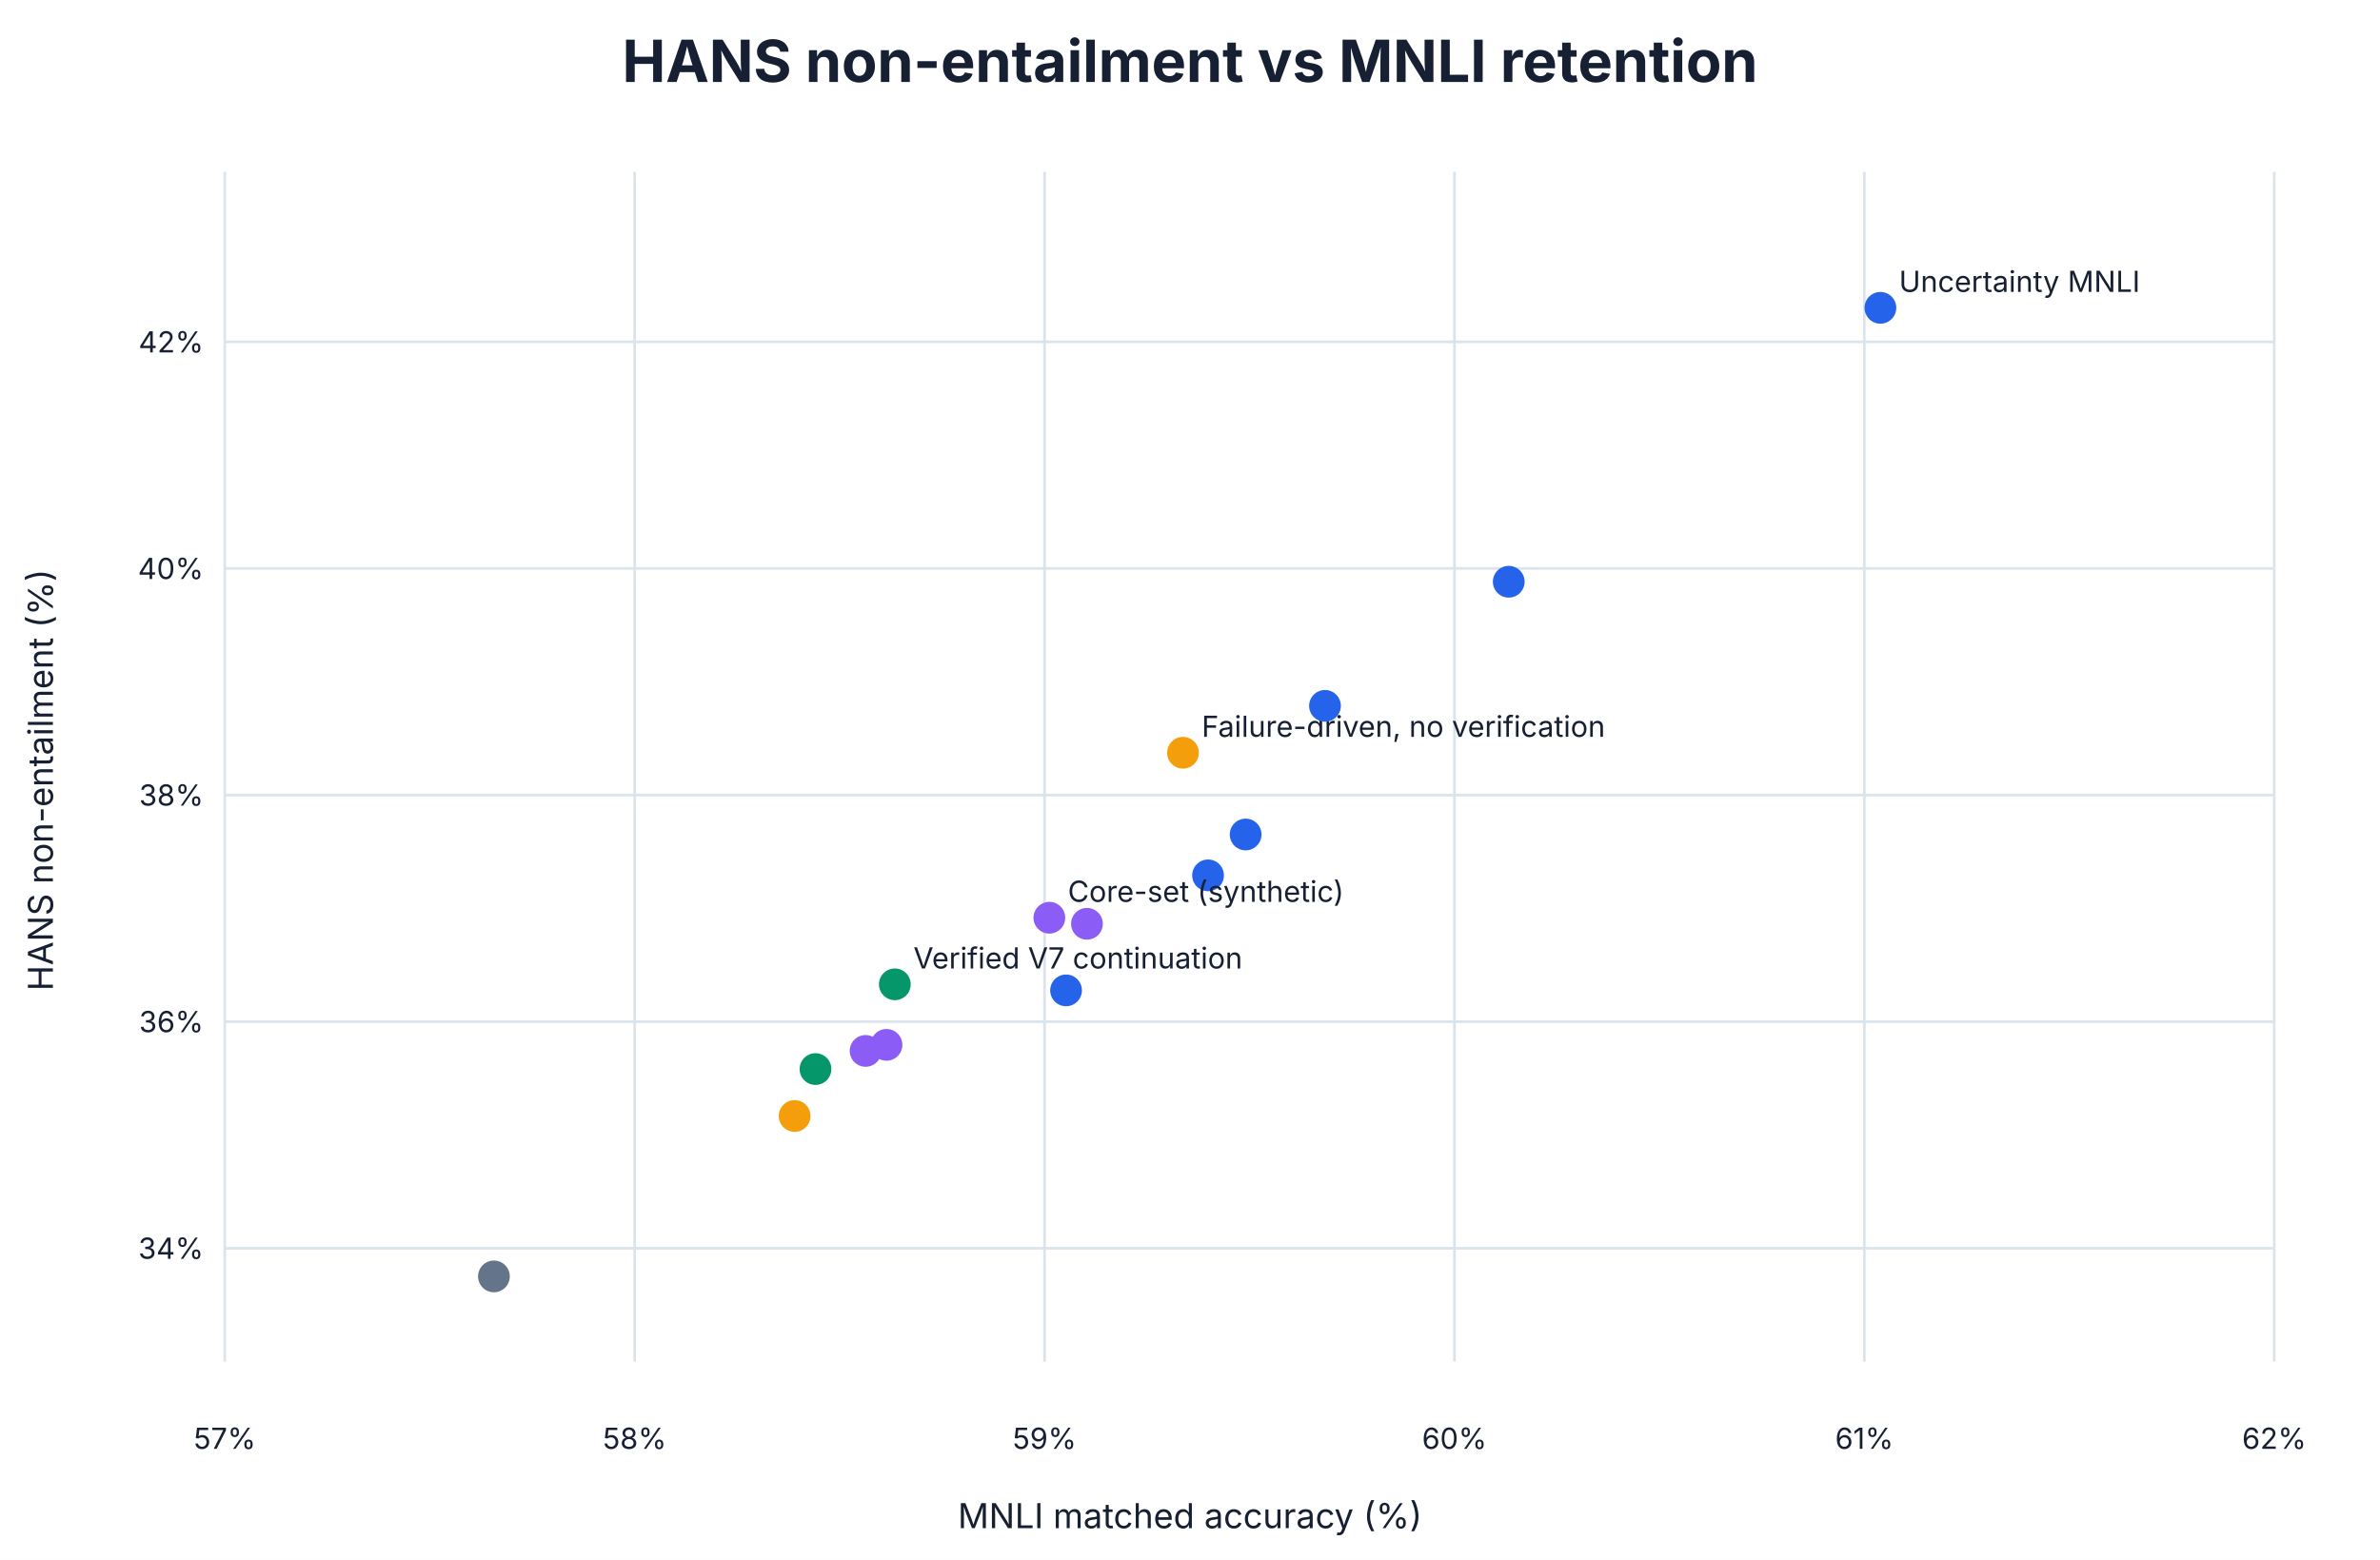
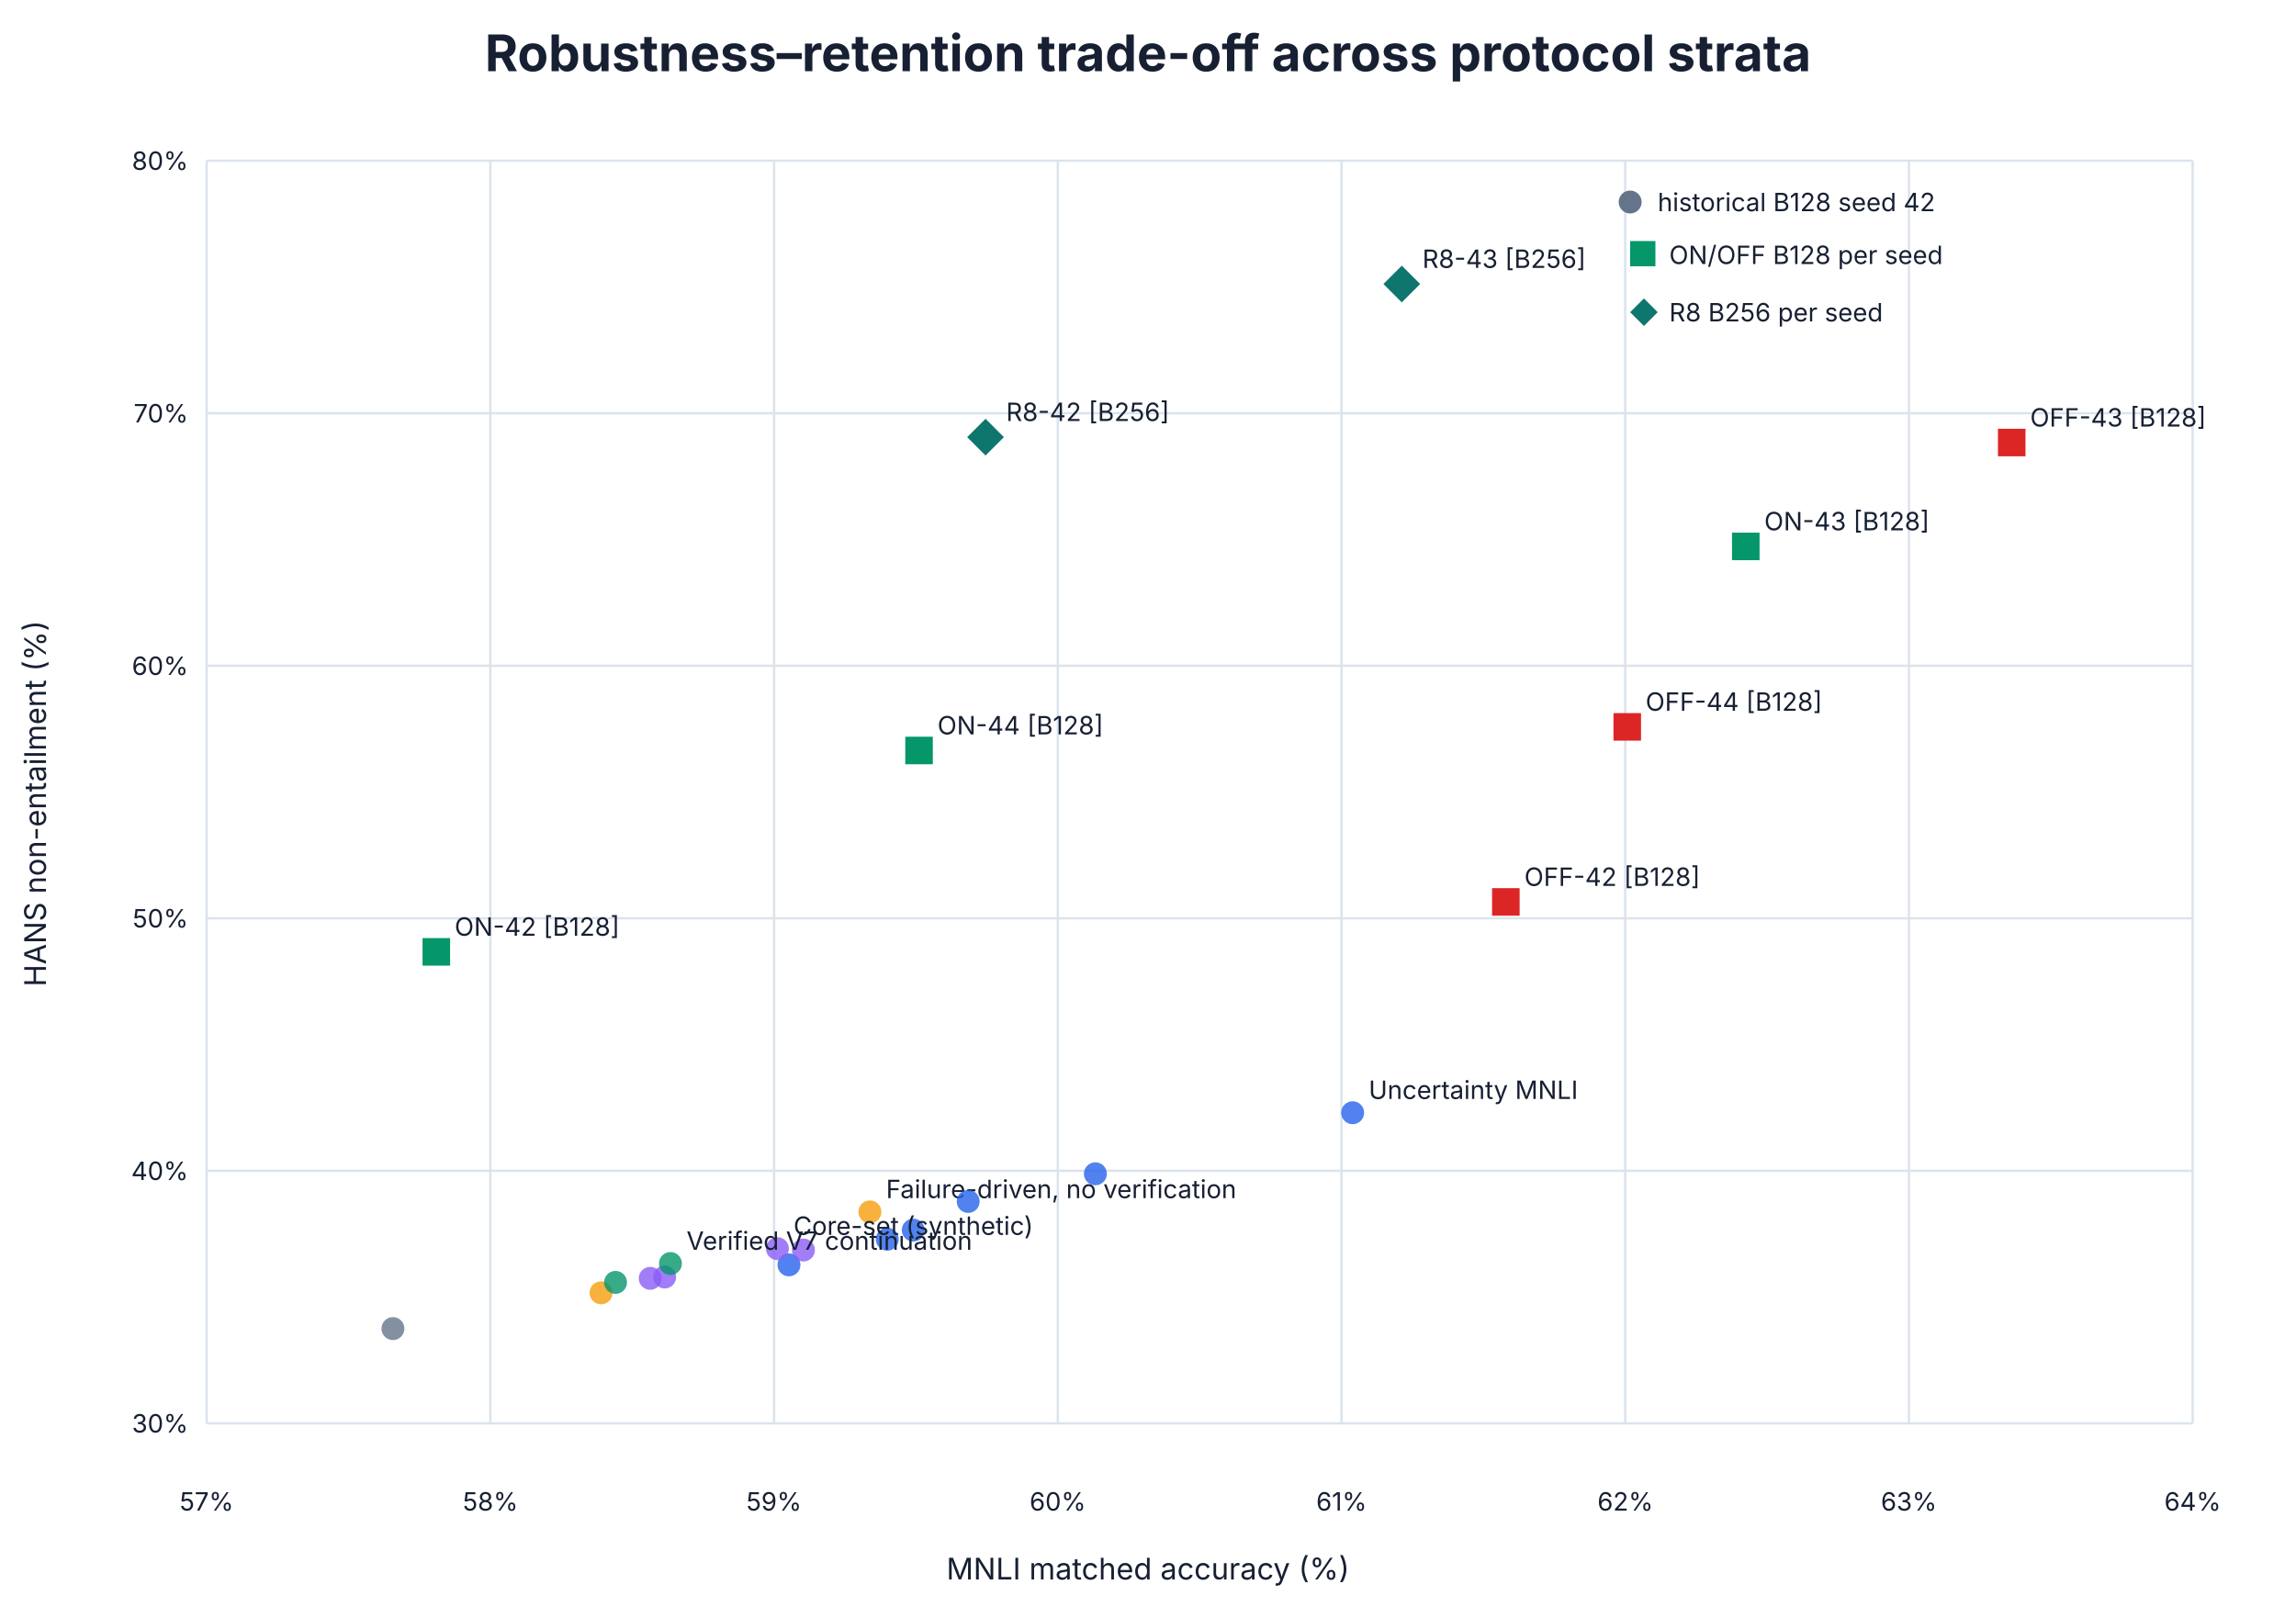
- <svg xmlns="http://www.w3.org/2000/svg" width="900" height="590" viewBox="0 0 900 590">
+ <svg xmlns="http://www.w3.org/2000/svg" width="1000" height="700" viewBox="0 0 1000 700">
  <rect width="100%" height="100%" fill="white" />
  <style>text{font-family:Inter,Arial,sans-serif;fill:#172033}.title{font-size:22px;font-weight:700}.axis{font-size:13px}.small{font-size:11px}.grid{stroke:#dbe3ed;stroke-width:1}.base{stroke:#475569;stroke-width:1.2}</style>
-   <text x="450.0" y="31.0" class="title" text-anchor="middle">HANS non-entailment vs MNLI retention</text>
-   <line x1="85.0" y1="65" x2="85.0" y2="515" class="grid" />
-   <text x="85.0" y="548.0" class="small" text-anchor="middle">57%</text>
-   <line x1="240.0" y1="65" x2="240.0" y2="515" class="grid" />
-   <text x="240.0" y="548.0" class="small" text-anchor="middle">58%</text>
-   <line x1="395.0" y1="65" x2="395.0" y2="515" class="grid" />
-   <text x="395.0" y="548.0" class="small" text-anchor="middle">59%</text>
-   <line x1="550.0" y1="65" x2="550.0" y2="515" class="grid" />
-   <text x="550.0" y="548.0" class="small" text-anchor="middle">60%</text>
-   <line x1="705.0" y1="65" x2="705.0" y2="515" class="grid" />
-   <text x="705.0" y="548.0" class="small" text-anchor="middle">61%</text>
-   <line x1="860.0" y1="65" x2="860.0" y2="515" class="grid" />
-   <text x="860.0" y="548.0" class="small" text-anchor="middle">62%</text>
-   <line x1="85" y1="472.143" x2="860" y2="472.143" class="grid" />
-   <text x="77.0" y="476.1" class="small" text-anchor="end">34%</text>
-   <line x1="85" y1="386.429" x2="860" y2="386.429" class="grid" />
-   <text x="77.0" y="390.4" class="small" text-anchor="end">36%</text>
-   <line x1="85" y1="300.714" x2="860" y2="300.714" class="grid" />
-   <text x="77.0" y="304.7" class="small" text-anchor="end">38%</text>
-   <line x1="85" y1="215.0" x2="860" y2="215.0" class="grid" />
-   <text x="77.0" y="219.0" class="small" text-anchor="end">40%</text>
-   <line x1="85" y1="129.286" x2="860" y2="129.286" class="grid" />
-   <text x="77.0" y="133.3" class="small" text-anchor="end">42%</text>
-   <circle cx="186.78" cy="482.778" r="6" fill="#64748b" />
-   <circle cx="300.484" cy="422.102" r="6" fill="#f59e0b" />
-   <circle cx="471.039" cy="315.632" r="6" fill="#2563eb" />
-   <circle cx="711.08" cy="116.429" r="6" fill="#2563eb" />
-   <text x="718.1" y="110.4" class="small" text-anchor="start">Uncertainty MNLI</text>
-   <circle cx="447.351" cy="284.721" r="6" fill="#f59e0b" />
-   <text x="454.4" y="278.7" class="small" text-anchor="start">Failure-driven, no verification</text>
-   <circle cx="570.53" cy="220.037" r="6" fill="#2563eb" />
-   <circle cx="456.826" cy="331.087" r="6" fill="#2563eb" />
-   <circle cx="501.044" cy="266.976" r="6" fill="#2563eb" />
-   <circle cx="403.133" cy="374.591" r="6" fill="#2563eb" />
-   <circle cx="327.331" cy="397.488" r="6" fill="#8b5cf6" />
-   <circle cx="396.816" cy="347.115" r="6" fill="#8b5cf6" />
-   <text x="403.8" y="341.1" class="small" text-anchor="start">Core-set (synthetic)</text>
-   <circle cx="335.227" cy="395.198" r="6" fill="#8b5cf6" />
-   <circle cx="411.029" cy="349.404" r="6" fill="#8b5cf6" />
-   <circle cx="338.385" cy="372.301" r="6" fill="#059669" />
-   <text x="345.4" y="366.3" class="small" text-anchor="start">Verified V7 continuation</text>
-   <circle cx="308.38" cy="404.357" r="6" fill="#059669" />
-   <text x="450.0" y="578.0" class="axis" text-anchor="middle">MNLI matched accuracy (%)</text>
-   <text x="20.0" y="295.0" class="axis" text-anchor="middle" transform="rotate(-90 20 295.0)">HANS non-entailment (%)</text>
+   <text x="500.0" y="31.0" class="title" text-anchor="middle">Robustness–retention trade-off across protocol strata</text>
+   <line x1="90.0" y1="70" x2="90.0" y2="620" class="grid" />
+   <text x="90.0" y="658.0" class="small" text-anchor="middle">57%</text>
+   <line x1="213.571" y1="70" x2="213.571" y2="620" class="grid" />
+   <text x="213.6" y="658.0" class="small" text-anchor="middle">58%</text>
+   <line x1="337.143" y1="70" x2="337.143" y2="620" class="grid" />
+   <text x="337.1" y="658.0" class="small" text-anchor="middle">59%</text>
+   <line x1="460.714" y1="70" x2="460.714" y2="620" class="grid" />
+   <text x="460.7" y="658.0" class="small" text-anchor="middle">60%</text>
+   <line x1="584.286" y1="70" x2="584.286" y2="620" class="grid" />
+   <text x="584.3" y="658.0" class="small" text-anchor="middle">61%</text>
+   <line x1="707.857" y1="70" x2="707.857" y2="620" class="grid" />
+   <text x="707.9" y="658.0" class="small" text-anchor="middle">62%</text>
+   <line x1="831.429" y1="70" x2="831.429" y2="620" class="grid" />
+   <text x="831.4" y="658.0" class="small" text-anchor="middle">63%</text>
+   <line x1="955.0" y1="70" x2="955.0" y2="620" class="grid" />
+   <text x="955.0" y="658.0" class="small" text-anchor="middle">64%</text>
+   <line x1="90" y1="620.0" x2="955" y2="620.0" class="grid" />
+   <text x="82.0" y="624.0" class="small" text-anchor="end">30%</text>
+   <line x1="90" y1="510.0" x2="955" y2="510.0" class="grid" />
+   <text x="82.0" y="514.0" class="small" text-anchor="end">40%</text>
+   <line x1="90" y1="400.0" x2="955" y2="400.0" class="grid" />
+   <text x="82.0" y="404.0" class="small" text-anchor="end">50%</text>
+   <line x1="90" y1="290.0" x2="955" y2="290.0" class="grid" />
+   <text x="82.0" y="294.0" class="small" text-anchor="end">60%</text>
+   <line x1="90" y1="180.0" x2="955" y2="180.0" class="grid" />
+   <text x="82.0" y="184.0" class="small" text-anchor="end">70%</text>
+   <line x1="90" y1="70.0" x2="955" y2="70.0" class="grid" />
+   <text x="82.0" y="74.0" class="small" text-anchor="end">80%</text>
+   <circle cx="171.143" cy="578.73" r="5" fill="#64748b" opacity="0.8" />
+   <circle cx="261.791" cy="563.156" r="5" fill="#f59e0b" opacity="0.8" />
+   <circle cx="397.764" cy="535.829" r="5" fill="#2563eb" opacity="0.8" />
+   <circle cx="589.133" cy="484.7" r="5" fill="#2563eb" opacity="0.8" />
+   <text x="596.1" y="478.7" class="small" text-anchor="start">Uncertainty MNLI</text>
+   <circle cx="378.879" cy="527.895" r="5" fill="#f59e0b" opacity="0.8" />
+   <text x="385.9" y="521.9" class="small" text-anchor="start">Failure-driven, no verification</text>
+   <circle cx="477.081" cy="511.293" r="5" fill="#2563eb" opacity="0.8" />
+   <circle cx="386.433" cy="539.796" r="5" fill="#2563eb" opacity="0.8" />
+   <circle cx="421.685" cy="523.34" r="5" fill="#2563eb" opacity="0.8" />
+   <circle cx="343.627" cy="550.962" r="5" fill="#2563eb" opacity="0.8" />
+   <circle cx="283.194" cy="556.839" r="5" fill="#8b5cf6" opacity="0.8" />
+   <circle cx="338.591" cy="543.909" r="5" fill="#8b5cf6" opacity="0.8" />
+   <text x="345.6" y="537.9" class="small" text-anchor="start">Core-set (synthetic)</text>
+   <circle cx="289.489" cy="556.251" r="5" fill="#8b5cf6" opacity="0.8" />
+   <circle cx="349.922" cy="544.497" r="5" fill="#8b5cf6" opacity="0.8" />
+   <circle cx="292.007" cy="550.374" r="5" fill="#059669" opacity="0.8" />
+   <text x="299.0" y="544.4" class="small" text-anchor="start">Verified V7 continuation</text>
+   <circle cx="268.086" cy="558.602" r="5" fill="#059669" opacity="0.8" />
+   <rect x="184.028" y="408.619" width="12" height="12" fill="#059669" />
+   <text x="198.0" y="407.6" class="small" text-anchor="start">ON-42 [B128]</text>
+   <rect x="754.358" y="232.019" width="12" height="12" fill="#059669" />
+   <text x="768.4" y="231.0" class="small" text-anchor="start">ON-43 [B128]</text>
+   <rect x="394.282" y="320.907" width="12" height="12" fill="#059669" />
+   <text x="408.3" y="319.9" class="small" text-anchor="start">ON-44 [B128]</text>
+   <rect x="649.86" y="386.874" width="12" height="12" fill="#dc2626" />
+   <text x="663.9" y="385.9" class="small" text-anchor="start">OFF-42 [B128]</text>
+   <rect x="870.186" y="186.767" width="12" height="12" fill="#dc2626" />
+   <text x="884.2" y="185.8" class="small" text-anchor="start">OFF-43 [B128]</text>
+   <rect x="702.738" y="310.622" width="12" height="12" fill="#dc2626" />
+   <text x="716.7" y="309.6" class="small" text-anchor="start">OFF-44 [B128]</text>
+   <polygon points="429.239,182.417 437.239,190.417 429.239,198.417 421.239,190.417" fill="#0f766e" />
+   <text x="438.2" y="183.4" class="small" text-anchor="start">R8-42 [B256]</text>
+   <polygon points="610.536,115.714 618.536,123.714 610.536,131.714 602.536,123.714" fill="#0f766e" />
+   <text x="619.5" y="116.7" class="small" text-anchor="start">R8-43 [B256]</text>
+   <circle cx="710" cy="88" r="5" fill="#64748b" />
+   <text x="722.0" y="92.0" class="small" text-anchor="start">historical B128 seed 42</text>
+   <rect x="710" y="105" width="11" height="11" fill="#059669" />
+   <text x="727.0" y="115.0" class="small" text-anchor="start">ON/OFF B128 per seed</text>
+   <polygon points="716,130 722,136 716,142 710,136" fill="#0f766e" />
+   <text x="727.0" y="140.0" class="small" text-anchor="start">R8 B256 per seed</text>
+   <text x="500.0" y="688.0" class="axis" text-anchor="middle">MNLI matched accuracy (%)</text>
+   <text x="20.0" y="350.0" class="axis" text-anchor="middle" transform="rotate(-90 20 350.0)">HANS non-entailment (%)</text>
</svg>
